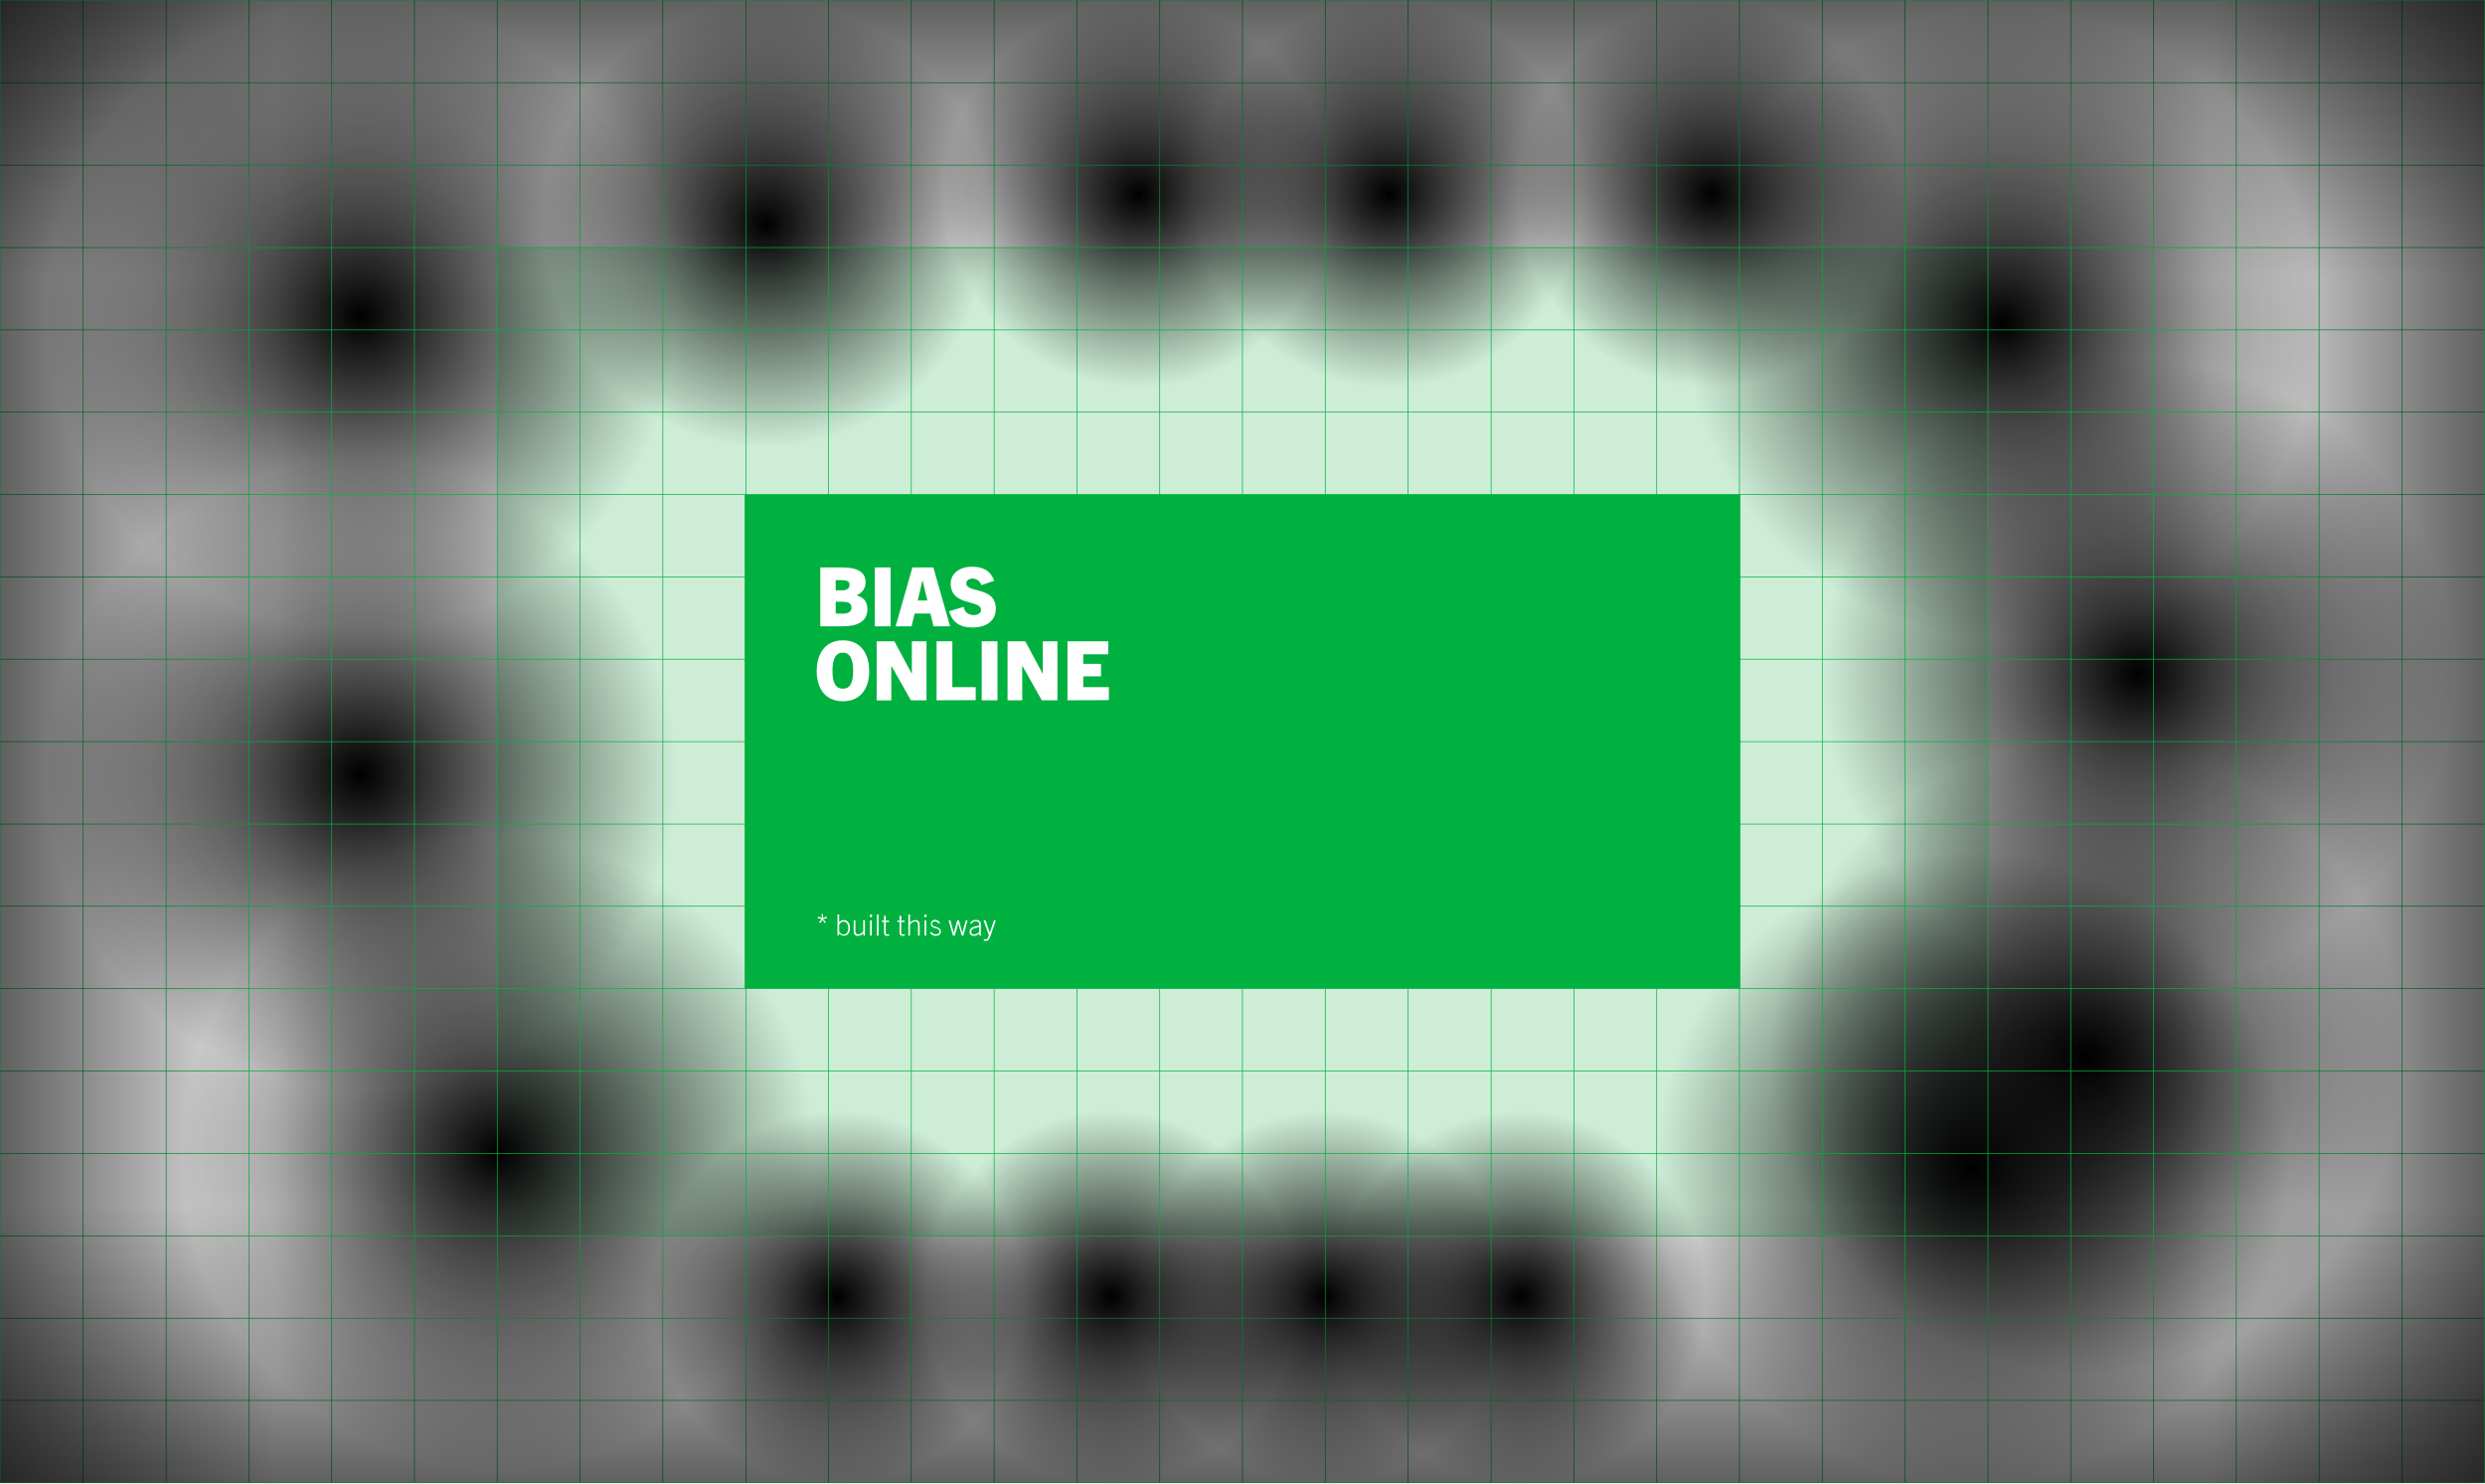
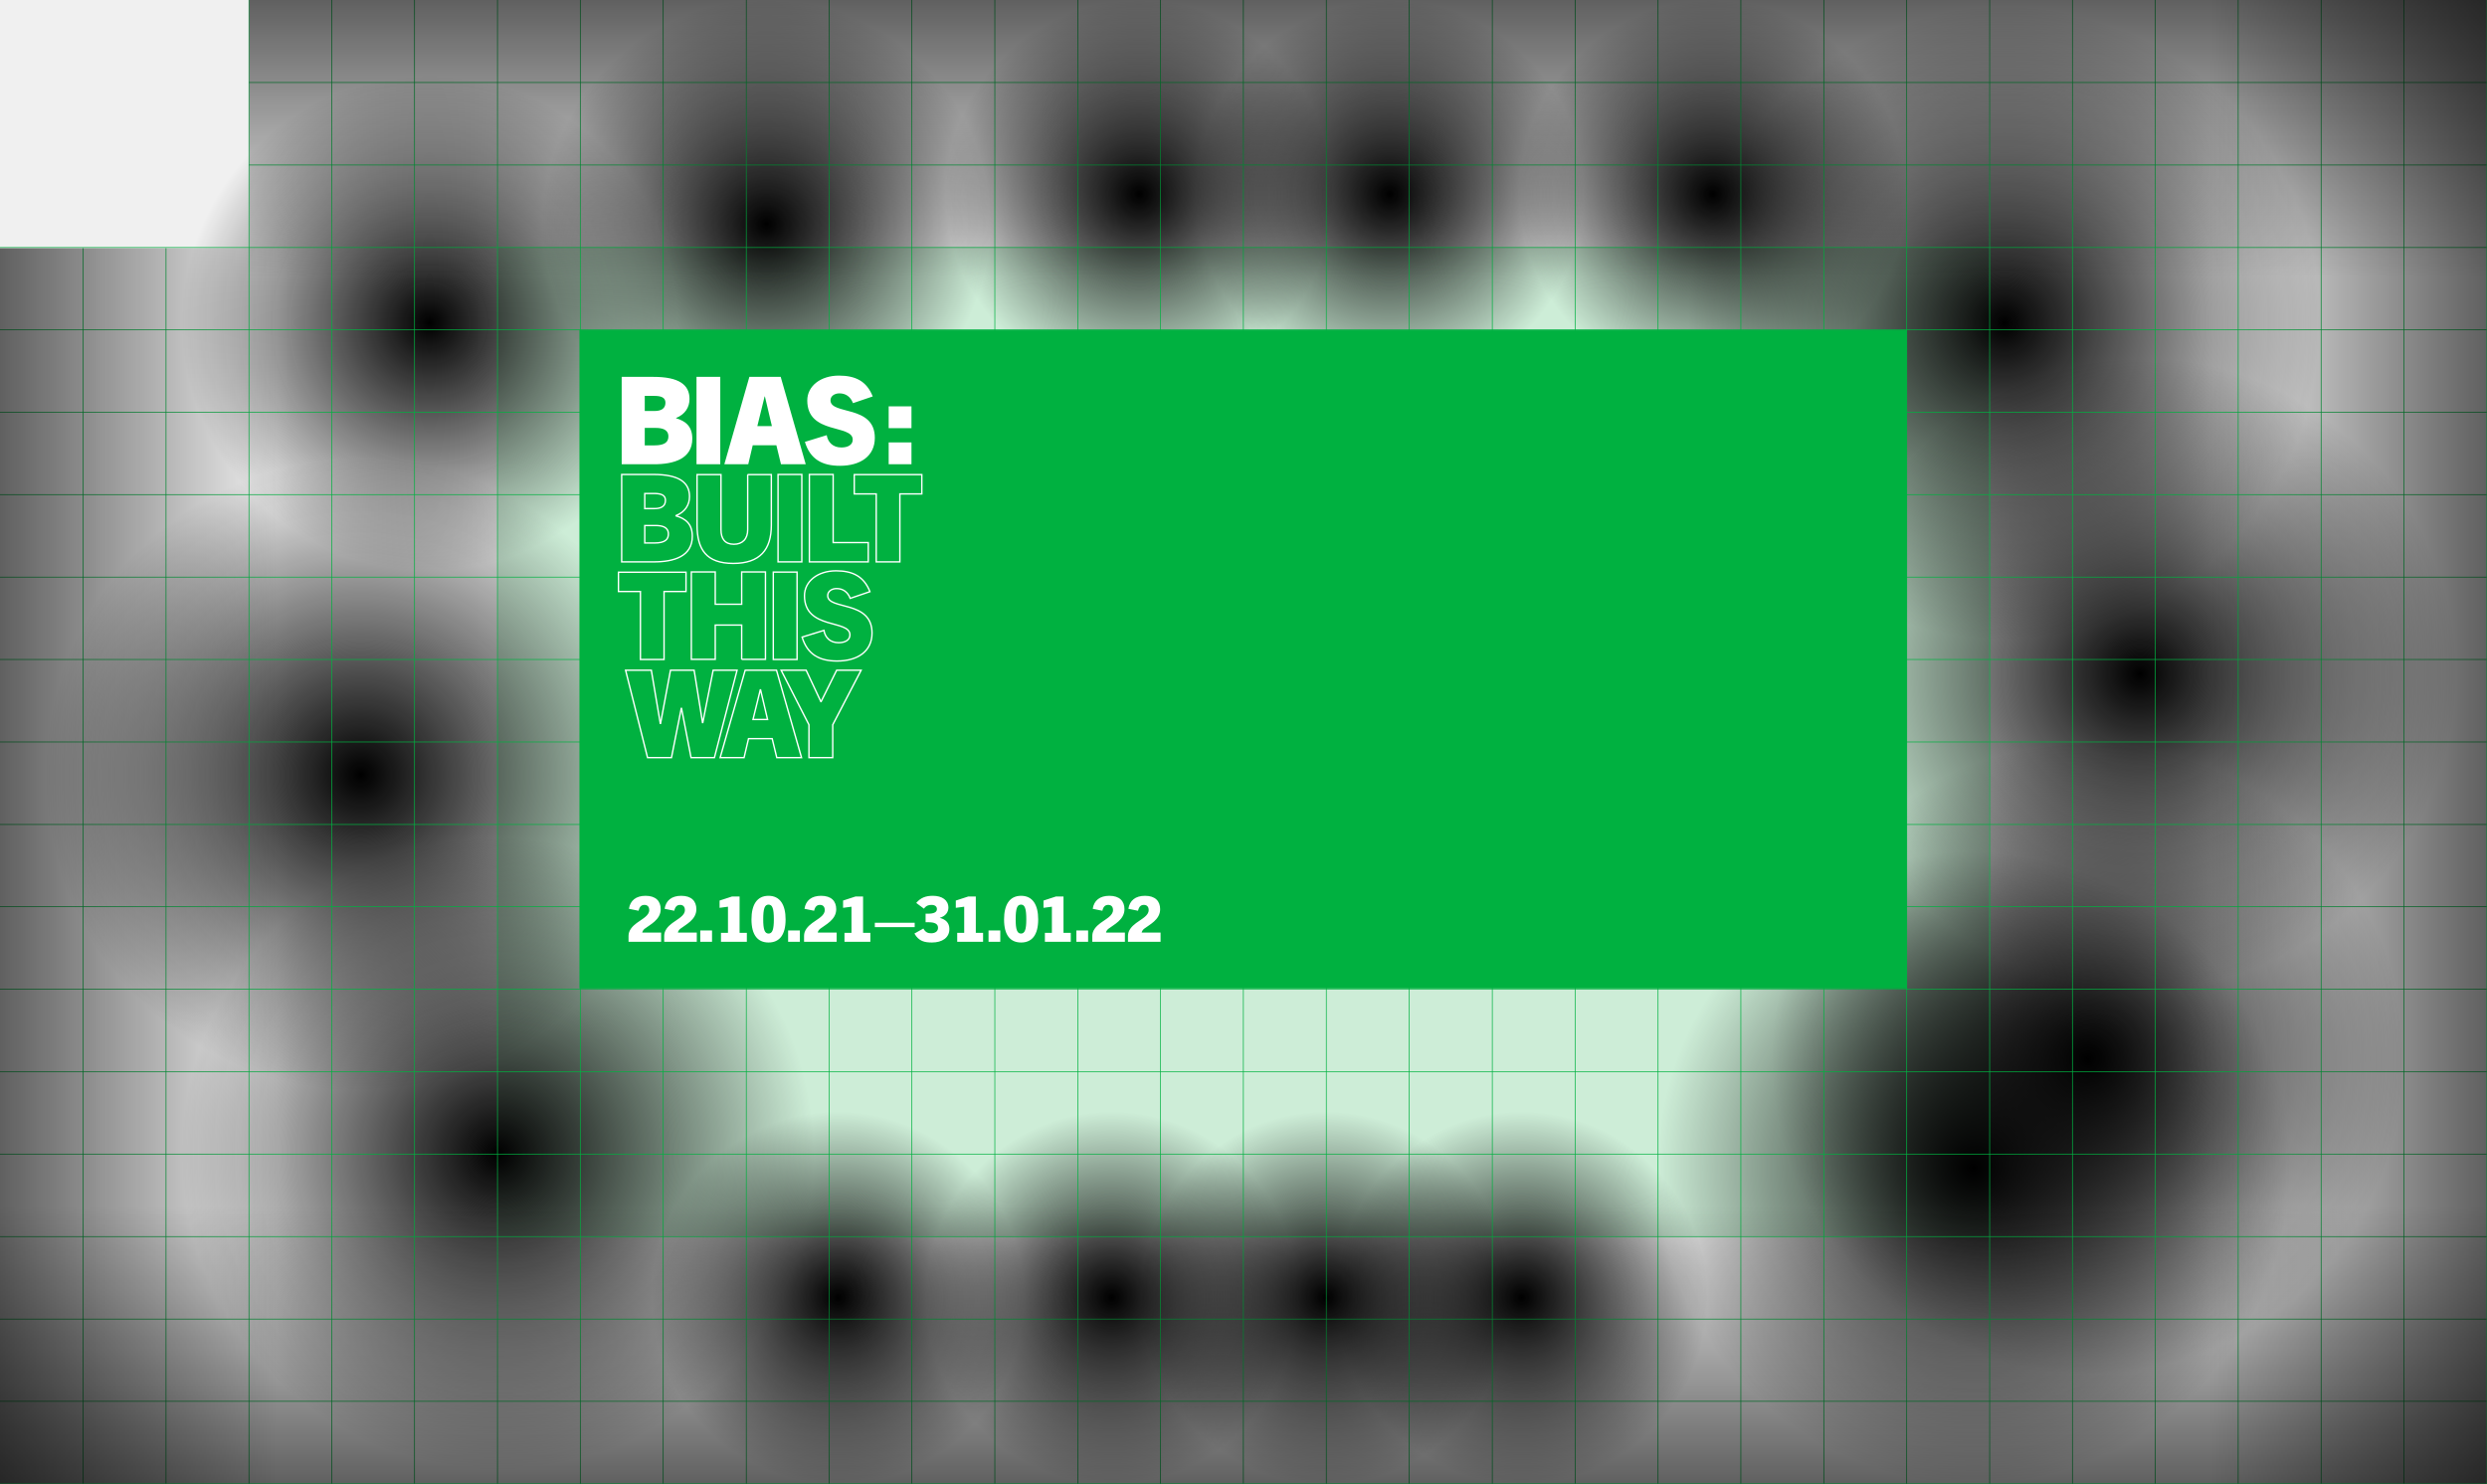
- <svg xmlns="http://www.w3.org/2000/svg" width="1778.5" height="1061.5" style="overflow:visible;enable-background:new 0 0 1778.5 1061.5" xml:space="preserve">
-   <style>.st16{fill:none;stroke:#00b140;stroke-width:.5;stroke-miterlimit:10}.st18{fill:#fff}</style>
-   <path style="opacity:.15;fill:#05db4c;enable-background:new" d="M356.2 177.2h1066v707h-1066z" />
-   <radialGradient id="SVGID_1_" cx="1433.25" cy="828.74" r="226" gradientTransform="matrix(1 0 0 -1 0 1059.99)" gradientUnits="userSpaceOnUse">
+ <svg xmlns="http://www.w3.org/2000/svg" width="1778.2" height="1061.2" style="overflow:visible;enable-background:new 0 0 1778.2 1061.2" xml:space="preserve">
+   <style>.st22{fill:none;stroke:#fff;stroke-miterlimit:10}.st23{fill:#fff}</style>
+   <path d="M356 177h1066v707H356V177z" style="opacity:.15;fill:#05db4c;enable-background:new" />
+   <radialGradient id="SVGID_1_" cx="1433" cy="-316.99" r="226" gradientTransform="translate(0 547.99)" gradientUnits="userSpaceOnUse">
    <stop offset="0" style="stop-color:#000" />
    <stop offset="1" style="stop-color:#000;stop-opacity:0" />
  </radialGradient>
-   <circle cx="1433.2" cy="231.2" r="226" style="fill:url(#SVGID_1_)" />
-   <radialGradient id="SVGID_2_" cx="1530.25" cy="577.74" r="226" gradientTransform="matrix(1 0 0 -1 0 1059.99)" gradientUnits="userSpaceOnUse">
+   <circle cx="1433" cy="231" r="226" style="fill:url(#SVGID_1_)" />
+   <radialGradient id="SVGID_2_" cx="1530" cy="-65.99" r="226" gradientTransform="translate(0 547.99)" gradientUnits="userSpaceOnUse">
    <stop offset="0" style="stop-color:#000" />
    <stop offset="1" style="stop-color:#000;stop-opacity:0" />
  </radialGradient>
-   <circle cx="1530.2" cy="482.2" r="226" style="fill:url(#SVGID_2_)" />
-   <radialGradient id="SVGID_3_" cx="1493.25" cy="302.74" r="226" gradientTransform="matrix(1 0 0 -1 0 1059.99)" gradientUnits="userSpaceOnUse">
+   <circle cx="1530" cy="482" r="226" style="fill:url(#SVGID_2_)" />
+   <radialGradient id="SVGID_3_" cx="1493" cy="209.01" r="226" gradientTransform="translate(0 547.99)" gradientUnits="userSpaceOnUse">
    <stop offset="0" style="stop-color:#000" />
    <stop offset="1" style="stop-color:#000;stop-opacity:0" />
  </radialGradient>
-   <circle cx="1493.2" cy="757.2" r="226" style="fill:url(#SVGID_3_)" />
-   <radialGradient id="SVGID_4_" cx="1411.25" cy="224.74" r="226" gradientTransform="matrix(1 0 0 -1 0 1059.99)" gradientUnits="userSpaceOnUse">
+   <circle cx="1493" cy="757" r="226" style="fill:url(#SVGID_3_)" />
+   <radialGradient id="SVGID_4_" cx="1411" cy="287.01" r="226" gradientTransform="translate(0 547.99)" gradientUnits="userSpaceOnUse">
    <stop offset="0" style="stop-color:#000" />
    <stop offset="1" style="stop-color:#000;stop-opacity:0" />
  </radialGradient>
-   <circle cx="1411.2" cy="835.2" r="226" style="fill:url(#SVGID_4_)" />
-   <radialGradient id="SVGID_5_" cx="356.25" cy="234.74" r="226" gradientTransform="matrix(1 0 0 -1 0 1059.99)" gradientUnits="userSpaceOnUse">
+   <circle cx="1411" cy="835" r="226" style="fill:url(#SVGID_4_)" />
+   <radialGradient id="SVGID_5_" cx="356" cy="277.01" r="226" gradientTransform="translate(0 547.99)" gradientUnits="userSpaceOnUse">
    <stop offset="0" style="stop-color:#000" />
    <stop offset="1" style="stop-color:#000;stop-opacity:0" />
  </radialGradient>
-   <circle cx="356.2" cy="825.2" r="226" style="fill:url(#SVGID_5_)" />
-   <radialGradient id="SVGID_6_" cx="258.25" cy="505.74" r="226" gradientTransform="matrix(1 0 0 -1 0 1059.99)" gradientUnits="userSpaceOnUse">
+   <circle cx="356" cy="825" r="226" style="fill:url(#SVGID_5_)" />
+   <radialGradient id="SVGID_6_" cx="258" cy="6.01" r="226" gradientTransform="translate(0 547.99)" gradientUnits="userSpaceOnUse">
    <stop offset="0" style="stop-color:#000" />
    <stop offset="1" style="stop-color:#000;stop-opacity:0" />
  </radialGradient>
-   <circle cx="258.2" cy="554.2" r="226" style="fill:url(#SVGID_6_)" />
-   <radialGradient id="SVGID_7_" cx="258.25" cy="833.74" r="226" gradientTransform="matrix(1 0 0 -1 0 1059.99)" gradientUnits="userSpaceOnUse">
+   <circle cx="258" cy="554" r="226" style="fill:url(#SVGID_6_)" />
+   <radialGradient id="SVGID_7_" cx="307" cy="-316.99" r="177" gradientTransform="translate(0 547.99)" gradientUnits="userSpaceOnUse">
    <stop offset="0" style="stop-color:#000" />
    <stop offset="1" style="stop-color:#000;stop-opacity:0" />
  </radialGradient>
-   <circle cx="258.2" cy="226.2" r="226" style="fill:url(#SVGID_7_)" />
-   <radialGradient id="SVGID_8_" cx="548.25" cy="899.74" r="160" gradientTransform="matrix(1 0 0 -1 0 1059.99)" gradientUnits="userSpaceOnUse">
+   <circle cx="307" cy="231" r="177" style="fill:url(#SVGID_7_)" />
+   <radialGradient id="SVGID_8_" cx="548" cy="-387.99" r="160" gradientTransform="translate(0 547.99)" gradientUnits="userSpaceOnUse">
    <stop offset="0" style="stop-color:#000" />
    <stop offset="1" style="stop-color:#000;stop-opacity:0" />
  </radialGradient>
-   <circle cx="548.2" cy="160.2" r="160" style="fill:url(#SVGID_8_)" />
-   <radialGradient id="SVGID_9_" cx="1224.85" cy="921.14" r="138.5" gradientTransform="matrix(1 0 0 -1 0 1059.99)" gradientUnits="userSpaceOnUse">
+   <circle cx="548" cy="160" r="160" style="fill:url(#SVGID_8_)" />
+   <radialGradient id="SVGID_9_" cx="1224.7" cy="-409.29" r="138.5" gradientTransform="translate(0 547.99)" gradientUnits="userSpaceOnUse">
    <stop offset="0" style="stop-color:#000" />
    <stop offset="1" style="stop-color:#000;stop-opacity:0" />
  </radialGradient>
-   <circle cx="1224.9" cy="138.9" r="138.5" style="fill:url(#SVGID_9_)" />
-   <radialGradient id="SVGID_10_" cx="993.85" cy="921.14" r="138.5" gradientTransform="matrix(1 0 0 -1 0 1059.99)" gradientUnits="userSpaceOnUse">
+   <circle cx="1224.7" cy="138.7" r="138.5" style="fill:url(#SVGID_9_)" />
+   <radialGradient id="SVGID_10_" cx="993.6" cy="-409.29" r="138.5" gradientTransform="translate(0 547.99)" gradientUnits="userSpaceOnUse">
    <stop offset="0" style="stop-color:#000" />
    <stop offset="1" style="stop-color:#000;stop-opacity:0" />
  </radialGradient>
-   <circle cx="993.8" cy="138.9" r="138.5" style="fill:url(#SVGID_10_)" />
-   <radialGradient id="SVGID_11_" cx="814.85" cy="921.14" r="138.5" gradientTransform="matrix(1 0 0 -1 0 1059.99)" gradientUnits="userSpaceOnUse">
+   <circle cx="993.6" cy="138.7" r="138.5" style="fill:url(#SVGID_10_)" />
+   <radialGradient id="SVGID_11_" cx="814.6" cy="-409.29" r="138.5" gradientTransform="translate(0 547.99)" gradientUnits="userSpaceOnUse">
    <stop offset="0" style="stop-color:#000" />
    <stop offset="1" style="stop-color:#000;stop-opacity:0" />
  </radialGradient>
-   <circle cx="814.8" cy="138.9" r="138.5" style="fill:url(#SVGID_11_)" />
-   <radialGradient id="SVGID_12_" cx="599.25" cy="131.74" r="133" gradientTransform="matrix(1 0 0 -1 0 1059.99)" gradientUnits="userSpaceOnUse">
+   <circle cx="814.6" cy="138.7" r="138.5" style="fill:url(#SVGID_11_)" />
+   <radialGradient id="SVGID_12_" cx="599" cy="380.01" r="133" gradientTransform="translate(0 547.99)" gradientUnits="userSpaceOnUse">
    <stop offset="0" style="stop-color:#000" />
    <stop offset="1" style="stop-color:#000;stop-opacity:0" />
  </radialGradient>
-   <circle cx="599.2" cy="928.2" r="133" style="fill:url(#SVGID_12_)" />
-   <radialGradient id="SVGID_13_" cx="795.25" cy="131.74" r="133" gradientTransform="matrix(1 0 0 -1 0 1059.99)" gradientUnits="userSpaceOnUse">
+   <circle cx="599" cy="928" r="133" style="fill:url(#SVGID_12_)" />
+   <radialGradient id="SVGID_13_" cx="795" cy="380.01" r="133" gradientTransform="translate(0 547.99)" gradientUnits="userSpaceOnUse">
    <stop offset="0" style="stop-color:#000" />
    <stop offset="1" style="stop-color:#000;stop-opacity:0" />
  </radialGradient>
-   <circle cx="795.2" cy="928.2" r="133" style="fill:url(#SVGID_13_)" />
-   <radialGradient id="SVGID_14_" cx="948.25" cy="131.74" r="133" gradientTransform="matrix(1 0 0 -1 0 1059.99)" gradientUnits="userSpaceOnUse">
+   <circle cx="795" cy="928" r="133" style="fill:url(#SVGID_13_)" />
+   <radialGradient id="SVGID_14_" cx="948" cy="380.01" r="133" gradientTransform="translate(0 547.99)" gradientUnits="userSpaceOnUse">
    <stop offset="0" style="stop-color:#000" />
    <stop offset="1" style="stop-color:#000;stop-opacity:0" />
  </radialGradient>
-   <circle cx="948.2" cy="928.2" r="133" style="fill:url(#SVGID_14_)" />
-   <radialGradient id="SVGID_15_" cx="1088.25" cy="131.74" r="133" gradientTransform="matrix(1 0 0 -1 0 1059.99)" gradientUnits="userSpaceOnUse">
+   <circle cx="948" cy="928" r="133" style="fill:url(#SVGID_14_)" />
+   <radialGradient id="SVGID_15_" cx="1088" cy="380.01" r="133" gradientTransform="translate(0 547.99)" gradientUnits="userSpaceOnUse">
    <stop offset="0" style="stop-color:#000" />
    <stop offset="1" style="stop-color:#000;stop-opacity:0" />
  </radialGradient>
-   <circle cx="1088.2" cy="928.2" r="133" style="fill:url(#SVGID_15_)" />
-   <g>
-     <path class="st16" d="M.2.2h1778v1061H.2zM1778.2 59.2H.2M1778.2 118.2H.2M1778.2 177.2H.2M1778.2 236.1H.2M1778.2 295H.2M1778.2 353.9H.2M1778.2 412.9H.2M1778.2 471.8H.2M1778.2 530.8H.2M1778.2 589.8H.2M1778.2 648.6H.2M1778.2 707.6H.2M1778.2 766.5H.2M1778.2 825.5H.2M1778.2 884.5H.2M1778.2 943.5H.2M1778.2 1002.3H.2M59.5 1061.2V.2M118.9 1061.2V.2M178.2 1061.2V.2M237.4 1061.2V.2M296.6 1061.2V.2M355.9 1061.2V.2M415.1 1061.2V.2M474.4 1061.2V.2M533.8 1061.2V.2M593 1061.2V.2M652.2 1061.2V.2M711.5 1061.2V.2M770.8 1061.2V.2M830 1061.2V.2M889.2 1061.2V.2M948.5 1061.2V.2M1007.8 1061.2V.2M1067.2 1061.2V.2M1126.4 1061.2V.2M1185.7 1061.2V.2M1244.9 1061.2V.2M1304.2 1061.2V.2M1363.5 1061.2V.2M1422.8 1061.2V.2M1482 1061.2V.2M1541.2 1061.2V.2M1600.5 1061.2V.2M1659.8 1061.2V.2M1719.1 1061.2V.2" />
-   </g>
-   <path style="fill:#00b140;stroke:#00b140;stroke-width:.5;stroke-miterlimit:10" d="M533.2 354.2h712v353h-712z" />
-   <g>
-     <path class="st18" d="M587.1 448.3v-42.2h15.2c12.1 0 17.2 3.7 17.2 10.7 0 4-2.1 7.4-6.4 9.2v.1c4.5 1.4 7.7 3.9 7.7 9.9 0 9.8-8.7 12.3-18.3 12.3h-15.4zm15.7-25.8c2.7 0 5.2-.9 5.2-4 0-2.7-2.3-3.3-5.5-3.3h-4.4v7.3h4.7zm-.1 16.7c5.2 0 6.7-1.8 6.7-4.4 0-3.4-3-4.1-6.2-4.1h-5.1v8.4l4.6.1zM626.1 448.3v-42.2h11.3v42.2h-11.3zM668.1 448.3l-2.2-9.2h-11.3l-2.2 9.2H641l12-42.2h15l12 42.2h-11.9zm-11.3-18.5h6.9l-3.4-14.3h-.1l-3.4 14.3zM702.4 418.8c-1.2-3.2-3.5-4.7-6.5-4.7-2.3 0-4.3 1.3-4.3 3.4 0 7.2 21.1 2 21.1 18.1 0 8.8-6.8 13.5-16.7 13.5-8.3 0-14.2-3-16.7-11.6l10.4-3.2c.6 3.5 3 5.9 7 5.9 3 0 5.4-1.2 5.4-3.7 0-7.6-21.7-2.3-21.7-18.9 0-7.1 6.4-12 15.1-12 7.9 0 13.3 2.7 16.1 10l-9.2 3.2zM584.5 480.1c0-9.4 4.1-21.8 18.8-21.8 14.7 0 18.8 12.4 18.8 21.8 0 12.7-6.3 21.8-18.8 21.8-12.6 0-18.8-9.1-18.8-21.8zm26.1 0c0-8.2-2.2-13-7.4-13-5.3 0-7.4 4.9-7.4 13s2 12.8 7.4 12.8c5.4.1 7.4-4.7 7.4-12.8zM651.9 501.2 638 476.6h-.1v24.7h-10.5V459h12.7l12.4 23.1h.1V459h10.5v42.2h-11.2zM670.3 501.2V459h11.3v32.8h16.7v9.3l-28 .1zM702.6 501.2V459h11.3v42.2h-11.3zM745.6 501.2l-13.9-24.7h-.1v24.7h-10.5V459h12.7l12.4 23.1h.1V459h10.5v42.2h-11.2zM764 501.2V459h29.2v9.3h-17.9v6.8H788v9h-12.7v7.7h18.3v9.3l-29.6.1z" />
-   </g>
-   <linearGradient id="SVGID_16_" gradientUnits="userSpaceOnUse" x1="889.25" y1="1059.74" x2="889.25" y2="861.74" gradientTransform="matrix(1 0 0 -1 0 1059.99)">
+   <circle cx="1088" cy="928" r="133" style="fill:url(#SVGID_15_)" />
+   <path d="M1778 0v1061H0M1778 59H178.1M1778 118H178.1M1778 177H0m1778 58.9H0m1778 58.9H0m1778 58.9H0m1778 59H0m1778 58.9H0m1778 59H0m1778 59H0m1778 58.8H0m1778 59H0m1778 58.9H0m1778 59H0m1778 59H0m1778 59H0m1778 58.8H0m59.3 58.9V177.5m59.4 883.5V177.5M178 1061V0m59.2 1061V0m59.2 1061V0m59.3 1061V0m59.2 1061V0m59.3 1061V0m59.4 1061V0m59.2 1061V0M652 1061V0m59.3 1061V0m59.3 1061V0m59.2 1061V0M889 1061V0m59.3 1061V0m59.3 1061V0m59.4 1061V0m59.2 1061V0m59.3 1061V0m59.2 1061V0m59.3 1061V0m59.3 1061V0m59.3 1061V0m59.2 1061V0m59.2 1061V0m59.3 1061V0m59.3 1061V0m59.3 1061V0" style="fill:none;stroke:#00b140;stroke-width:.5;stroke-miterlimit:10" />
+   <linearGradient id="SVGID_16_" gradientUnits="userSpaceOnUse" x1="978.059" y1="-547.99" x2="978.059" y2="-349.99" gradientTransform="translate(0 547.99)">
    <stop offset="0" style="stop-color:#000;stop-opacity:.6" />
    <stop offset="1" style="stop-color:#000;stop-opacity:0" />
  </linearGradient>
-   <path style="fill:url(#SVGID_16_)" d="M.2.2h1778v198H.2z" />
-   <linearGradient id="SVGID_17_" gradientUnits="userSpaceOnUse" x1="2071.35" y1="16.64" x2="2071.35" y2="-181.36" gradientTransform="matrix(-1 0 0 1 2960.6 1044.61)">
+   <path d="M178.1 0H1778v198H178.1V0z" style="fill:url(#SVGID_16_)" />
+   <linearGradient id="SVGID_17_" gradientUnits="userSpaceOnUse" x1="3337.2" y1="1045.21" x2="3337.2" y2="1243.21" gradientTransform="rotate(180 2113.1 1053.105)">
    <stop offset="0" style="stop-color:#000;stop-opacity:.6" />
    <stop offset="1" style="stop-color:#000;stop-opacity:0" />
  </linearGradient>
-   <path style="fill:url(#SVGID_17_)" d="M.2 863.2h1778v198H.2z" />
-   <linearGradient id="SVGID_18_" gradientUnits="userSpaceOnUse" x1="1617.75" y1="718.673" x2="1617.75" y2="520.673" gradientTransform="matrix(0 1 1 0 1059.577 -1087)">
+   <path d="M0 863h1778v198H0V863z" style="fill:url(#SVGID_17_)" />
+   <linearGradient id="SVGID_18_" gradientUnits="userSpaceOnUse" x1="1975.5" y1="701.177" x2="1975.5" y2="899.177" gradientTransform="rotate(90 1962.089 517.089)">
    <stop offset="0" style="stop-color:#000;stop-opacity:.6" />
    <stop offset="1" style="stop-color:#000;stop-opacity:0" />
  </linearGradient>
-   <path style="fill:url(#SVGID_18_)" d="M1580.2 1061.2V.2h198v1061z" />
-   <linearGradient id="SVGID_19_" gradientUnits="userSpaceOnUse" x1="1835.85" y1="754.773" x2="1835.85" y2="556.773" gradientTransform="matrix(0 -1 -1 0 755.023 2366.6)">
+   <path d="M1580 1061V0h198v1061h-198z" style="fill:url(#SVGID_18_)" />
+   <linearGradient id="SVGID_19_" gradientUnits="userSpaceOnUse" x1="2654.975" y1="-601.023" x2="2654.975" y2="-403.023" gradientTransform="rotate(-90 1937.612 1336.589)">
    <stop offset="0" style="stop-color:#000;stop-opacity:.6" />
    <stop offset="1" style="stop-color:#000;stop-opacity:0" />
  </linearGradient>
-   <path style="fill:url(#SVGID_19_)" d="M198.2.2v1061H.2V.2z" />
+   <path d="M198 177.5V1061H0V177.5h198z" style="fill:url(#SVGID_19_)" />
+   <path d="M414.6 236.2h948.7v470.4H414.6V236.2z" style="fill:#00b140;stroke:#00b140;stroke-width:.5;stroke-miterlimit:10" />
  <g>
-     <path class="st18" d="m591.1 660-.9.7-1.5-2.4-1.6 2.4-.9-.7 1.8-2.2-2.8-.7.4-1.1 2.6 1-.2-2.8h1.1l-.2 2.8 2.6-1 .3 1.1-2.8.7 2.1 2.2zM600.2 669.6h-.8v-15.1h1.2v5.6c.9-1.1 2-1.6 3.3-1.6 1.3 0 2.4.5 3.2 1.5.8 1 1.2 2.4 1.2 4.2 0 1.7-.4 3-1.1 4-.8 1-1.8 1.5-3.1 1.5-.7 0-1.4-.1-1.9-.4s-1.1-.6-1.7-1.2l-.3 1.5zm.4-7.9v5.1c.4.6.8 1.1 1.4 1.5.6.4 1.2.5 1.8.5 1 0 1.8-.4 2.4-1.2s.9-1.9.9-3.3-.3-2.5-.9-3.4c-.6-.8-1.4-1.3-2.4-1.3-1.3 0-2.3.7-3.2 2.1zM619.1 669.6h-1.2v-1.7c-1.2 1.3-2.4 1.9-3.8 1.9-1.1 0-1.9-.3-2.4-.9-.4-.5-.7-1.4-.7-2.6v-7.6h1.2v7.6c0 .8.2 1.5.5 1.8s.8.6 1.5.6c.6 0 1.2-.2 1.7-.5s1.2-.8 1.9-1.6v-8h1.2v11zM624.1 656.4h-1.5v-1.8h1.5v1.8zm-.2 13.2h-1.2v-10.9h1.2v10.9zM628.8 669.6h-1.2v-15.1h1.2v15.1zM636.4 668.6v1.1c-.5.1-1 .1-1.5.1-.8 0-1.4-.2-1.7-.5-.3-.4-.5-1-.5-1.9v-7.5h-1.6v-1h1.6v-3.5h1.2v3.5h2.4v1h-2.4v7.5c0 1 .4 1.4 1.2 1.4.4-.1.9-.2 1.3-.2zM647.5 668.6v1.1c-.5.1-1 .1-1.5.1-.8 0-1.4-.2-1.7-.5-.3-.4-.5-1-.5-1.9v-7.5h-1.6v-1h1.6v-3.5h1.2v3.5h2.4v1H645v7.5c0 1 .4 1.4 1.2 1.4.5-.1.9-.2 1.3-.2zM658.2 669.6H657v-7.1c0-.5 0-.9-.1-1.2 0-.3-.1-.6-.3-.9-.1-.3-.3-.5-.6-.7-.3-.1-.7-.2-1.1-.2-1.1 0-2.3.7-3.6 2.1v8h-1.2v-15.1h1.2v5.9c1.3-1.3 2.5-1.9 3.7-1.9 1.1 0 2 .3 2.5.9.4.5.7 1.6.7 3.1v7.1zM663.1 656.4h-1.5v-1.8h1.5v1.8zm-.2 13.2h-1.2v-10.9h1.2v10.9zM672.8 660.4l-1 .7c-.7-1.1-1.6-1.6-2.8-1.6-.6 0-1.1.2-1.5.5-.4.3-.5.8-.5 1.3 0 .4.2.8.5 1.1.3.3.7.5 1.2.6.5.1 1 .3 1.5.5l1.5.6c.5.2.8.5 1.2 1 .3.5.5 1 .5 1.7 0 .9-.4 1.7-1 2.2-.7.6-1.6.8-2.8.8-1.8 0-3.1-.7-4-2.2l1-.7c.4.7.9 1.1 1.4 1.4.5.3 1.1.4 1.8.4.8 0 1.4-.2 1.9-.5.4-.4.7-.8.7-1.5 0-.6-.2-1-.6-1.4-.4-.3-.9-.6-1.6-.8-.6-.2-1.2-.3-1.8-.5s-1.1-.5-1.6-1c-.4-.5-.6-1.1-.6-1.8 0-.8.3-1.5.9-2.1s1.4-.8 2.4-.8c1.3.2 2.5.8 3.3 2.1zM689.5 669.6h-1.2l-2.5-8.8-2.4 8.8H682l-3.1-10.9h1.3l2.4 8.9 2.5-8.9h1.2l2.4 8.9 2.5-8.9h1.3l-3 10.9zM702.3 669.6H701l-.1-1.4c-1.2 1.1-2.5 1.6-3.9 1.6-1 0-1.7-.3-2.3-.8s-.8-1.2-.8-2.1c0-1.3.6-2.3 1.8-3 .9-.5 2.6-1 5.1-1.5.1-1.1-.1-1.9-.5-2.3s-1.1-.7-2-.7c-.7 0-1.3.1-1.8.4s-.9.8-1.4 1.4l-.9-.5c1-1.6 2.3-2.3 4.1-2.3 1.3 0 2.2.3 2.8.8.6.5.9 1.4.9 2.5v6.3l.3 1.6zm-1.5-2.7v-3.4c-2.2.5-3.8.9-4.6 1.4-.7.4-1.1 1.1-1.1 2 0 .6.2 1 .5 1.4s.8.5 1.4.5c.7 0 1.4-.2 2.1-.5s1.3-.8 1.7-1.4zM709.1 669.3c-.6 1.6-1.1 2.7-1.6 3.3-.5.6-1.2.8-2.1.8-.4 0-.9 0-1.3-.1v-1.1c.4.1.8.1 1.2.1.6 0 1-.2 1.3-.5.3-.3.6-.9.9-1.8l.2-.7-3.8-10.7h1.4l3.1 8.9 3-8.9h1.3l-3.6 10.7z" />
+     <path class="st22" d="M457.9 471.6V423h-15.7v-13.8h48.3V423h-15.7v48.6h-16.9zM530.3 471.6V447h-18.9v24.5h-17.1V409h17.1v23.1h18.9V409h17v62.5h-17zM552.9 471.6v-62.5h17v62.5h-17zM607.9 427.9c-1.8-4.7-5.3-7-9.7-7-3.5 0-6.4 1.9-6.4 5 0 10.6 31.7 3 31.7 26.8 0 13.1-10.3 20-25 20-12.4 0-21.2-4.5-25-17.1l15.6-4.8c.9 5.2 4.5 8.8 10.5 8.8 4.5 0 8.1-1.8 8.1-5.6 0-11.2-32.5-3.4-32.5-28 0-10.4 9.6-17.8 22.6-17.8 11.9 0 19.9 4 24.2 14.9l-14.1 4.8z" />
+   </g>
+   <g>
+     <path class="st22" d="m494.1 541.8-6.8-35.2h-.2l-7 35.2H463l-15.7-62.5h18.4l6.4 38h.2l7.1-38h16.9l6 37.4h.2l7.4-37.4H527l-16.2 62.5h-16.7zM555.4 541.8l-3.3-13.6h-16.9l-3.2 13.6h-17.1l17.9-62.5h22.4l17.9 62.5h-17.7zm-17-27.3h10.4l-5-21.2h-.2l-5.2 21.2zM578.4 541.8v-23.5l-19.9-39h17.9l10.5 22.4h.2l11.1-22.4h17.5l-20.3 39v23.5h-17z" />
+   </g>
+   <g>
+     <path class="st22" d="M444.5 401.8v-62.5h22.7c18.2 0 25.8 5.6 25.8 15.8 0 5.9-3.1 11-9.6 13.6v.2c6.8 2 11.6 5.8 11.6 14.6 0 14.4-13.1 18.3-27.5 18.3h-23zm23.6-38.1c4.1 0 7.7-1.4 7.7-5.9 0-4-3.5-4.9-8.3-4.9H461v10.8h7.1zm-.2 24.6c7.8 0 10-2.7 10-6.4 0-5-4.4-6.1-9.3-6.1H461v12.5h6.9zM534.5 339.4h17v36.1c0 17.5-8 27.4-27.2 27.4s-25.9-9.9-25.9-27.4v-36.1h17.1v39.4c0 6.7 3 10.4 9.2 10.4 6.1 0 9.9-3.7 9.9-10.4v-39.4zM556.3 401.8v-62.5h17v62.5h-17zM578.7 401.8v-62.5h17V388h25.1v13.8h-42.1zM626.5 401.8v-48.6h-15.7v-13.8h48.3v13.8h-15.7v48.6h-16.9z" />
+   </g>
+   <g>
+     <path class="st23" d="M444.5 332v-62.5h22.7c18.2 0 25.8 5.6 25.8 15.8 0 5.9-3.1 11-9.6 13.6v.2c6.8 2 11.6 5.8 11.6 14.6 0 14.4-13.1 18.3-27.5 18.3h-23zm23.6-38.1c4.1 0 7.7-1.4 7.7-5.9 0-4-3.5-4.9-8.3-4.9H461v10.8h7.1zm-.2 24.6c7.8 0 10-2.7 10-6.4 0-5-4.4-6.1-9.3-6.1H461v12.5h6.9zM498 332v-62.5h17V332h-17zM558.4 332l-3.3-13.6h-16.9L535 332h-17.1l17.9-62.5h22.4l17.9 62.5h-17.7zm-16.9-27.3h10.4l-5-21.2h-.2l-5.2 21.2zM609.9 288.3c-1.8-4.7-5.3-7-9.7-7-3.5 0-6.4 1.9-6.4 5 0 10.6 31.7 3 31.7 26.8 0 13.1-10.3 20-25 20-12.4 0-21.2-4.5-25-17.1l15.6-4.8c.9 5.2 4.5 8.8 10.5 8.8 4.5 0 8.1-1.8 8.1-5.6 0-11.2-32.5-3.4-32.5-28 0-10.4 9.6-17.8 22.6-17.8 11.9 0 19.9 4 24.2 14.9l-14.1 4.8zM635.4 306.2v-15.6h16.3v15.6h-16.3zm0 25.8v-15.6h16.3V332h-16.3z" />
+   </g>
+   <g>
+     <path class="st23" d="M449.4 673.5v-4.3c0-3.8 2.7-6.8 5.8-9.1 4.2-3.1 9-5.3 9-9.3 0-2.4-1.3-3.7-3.4-3.7-2 0-3.5 1-4.2 4.2l-6.9-1.4c.9-6 5.1-9.3 11.9-9.3 7.3 0 10.8 3.8 10.8 9.6 0 7.6-7.8 11.1-11.5 14-1 .8-1.6 1.9-1.7 2.7h13.5v6.6h-23.3zM474.9 673.5v-4.3c0-3.8 2.7-6.8 5.8-9.1 4.2-3.1 9-5.3 9-9.3 0-2.4-1.3-3.7-3.4-3.7-2 0-3.5 1-4.2 4.2l-6.9-1.4c.9-6 5.1-9.3 11.9-9.3 7.3 0 10.8 3.8 10.8 9.6 0 7.6-7.8 11.1-11.5 14-1 .8-1.6 1.9-1.7 2.7h13.5v6.6h-23.3zM500.7 673.5v-8.1h8.4v8.1h-8.4zM515.5 673.5v-6.4h5v-18.7l-6 .8V644l8.9-2.9h5.4v26h5.2v6.4h-18.5zM537.3 657.5c0-10.6 4-16.9 12.2-16.9s12.2 6.4 12.2 16.9c0 11.2-4.5 16.5-12.2 16.5-7.7 0-12.2-5.3-12.2-16.5zm16 0c0-7.7-1-10.6-3.8-10.6s-3.8 2.9-3.8 10.6c0 7.1 1 10.1 3.8 10.1s3.8-3 3.8-10.1zM563.5 673.5v-8.1h8.4v8.1h-8.4zM574.9 673.5v-4.3c0-3.8 2.7-6.8 5.8-9.1 4.2-3.1 9-5.3 9-9.3 0-2.4-1.3-3.7-3.4-3.7-2 0-3.5 1-4.2 4.2l-6.9-1.4c.9-6 5.1-9.3 11.9-9.3 7.3 0 10.8 3.8 10.8 9.6 0 7.6-7.8 11.1-11.5 14-1 .8-1.6 1.9-1.7 2.7h13.5v6.6h-23.3zM603.8 673.5v-6.4h5v-18.7l-6 .8V644l8.9-2.9h5.4v26h5.2v6.4h-18.5zM625.5 663v-3.1H654v3.1h-28.5zM666.4 674c-5.2 0-9.4-.8-12.6-6.4l6.4-3.6c1.6 2.8 3.3 3.4 5.6 3.4 2.8 0 4.9-1.4 4.9-3.9 0-3-2.6-4-7.1-4h-1.8v-6.1h1.7c4.5 0 6.4-1.2 6.4-3.3 0-1.8-1.3-3-4-3-1.9 0-3.7.5-5.3 2.7l-5.5-4.1c3.2-3.8 6.9-5.1 11.9-5.1 6.6 0 11.1 3.1 11.1 8.5 0 3.2-2.1 6.1-6.1 7.2v.1c4.2 1.1 6.8 3.6 6.8 7.9.1 6.2-5.1 9.7-12.4 9.7zM684.4 673.5v-6.4h5v-18.7l-6 .8V644l8.9-2.9h5.4v26h5.2v6.4h-18.5zM706.8 673.5v-8.1h8.4v8.1h-8.4zM717.9 657.5c0-10.6 4-16.9 12.2-16.9s12.2 6.4 12.2 16.9c0 11.2-4.5 16.5-12.2 16.5-7.8 0-12.2-5.3-12.2-16.5zm15.9 0c0-7.7-1-10.6-3.8-10.6s-3.8 2.9-3.8 10.6c0 7.1 1 10.1 3.8 10.1s3.8-3 3.8-10.1zM747.1 673.5v-6.4h5v-18.7l-6 .8V644l8.9-2.9h5.4v26h5.2v6.4h-18.5zM769.6 673.5v-8.1h8.4v8.1h-8.4zM781 673.5v-4.3c0-3.8 2.7-6.8 5.8-9.1 4.2-3.1 9-5.3 9-9.3 0-2.4-1.3-3.7-3.4-3.7-2 0-3.5 1-4.2 4.2l-6.9-1.4c.9-6 5.1-9.3 11.9-9.3 7.3 0 10.8 3.8 10.8 9.6 0 7.6-7.8 11.1-11.5 14-1 .8-1.6 1.9-1.7 2.7h13.5v6.6H781zM806.5 673.5v-4.3c0-3.8 2.7-6.8 5.8-9.1 4.2-3.1 9-5.3 9-9.3 0-2.4-1.3-3.7-3.4-3.7-2 0-3.5 1-4.2 4.2l-6.9-1.4c.9-6 5.1-9.3 11.9-9.3 7.3 0 10.8 3.8 10.8 9.6 0 7.6-7.8 11.1-11.5 14-1 .8-1.6 1.9-1.7 2.7h13.5v6.6h-23.3z" />
  </g>
</svg>
